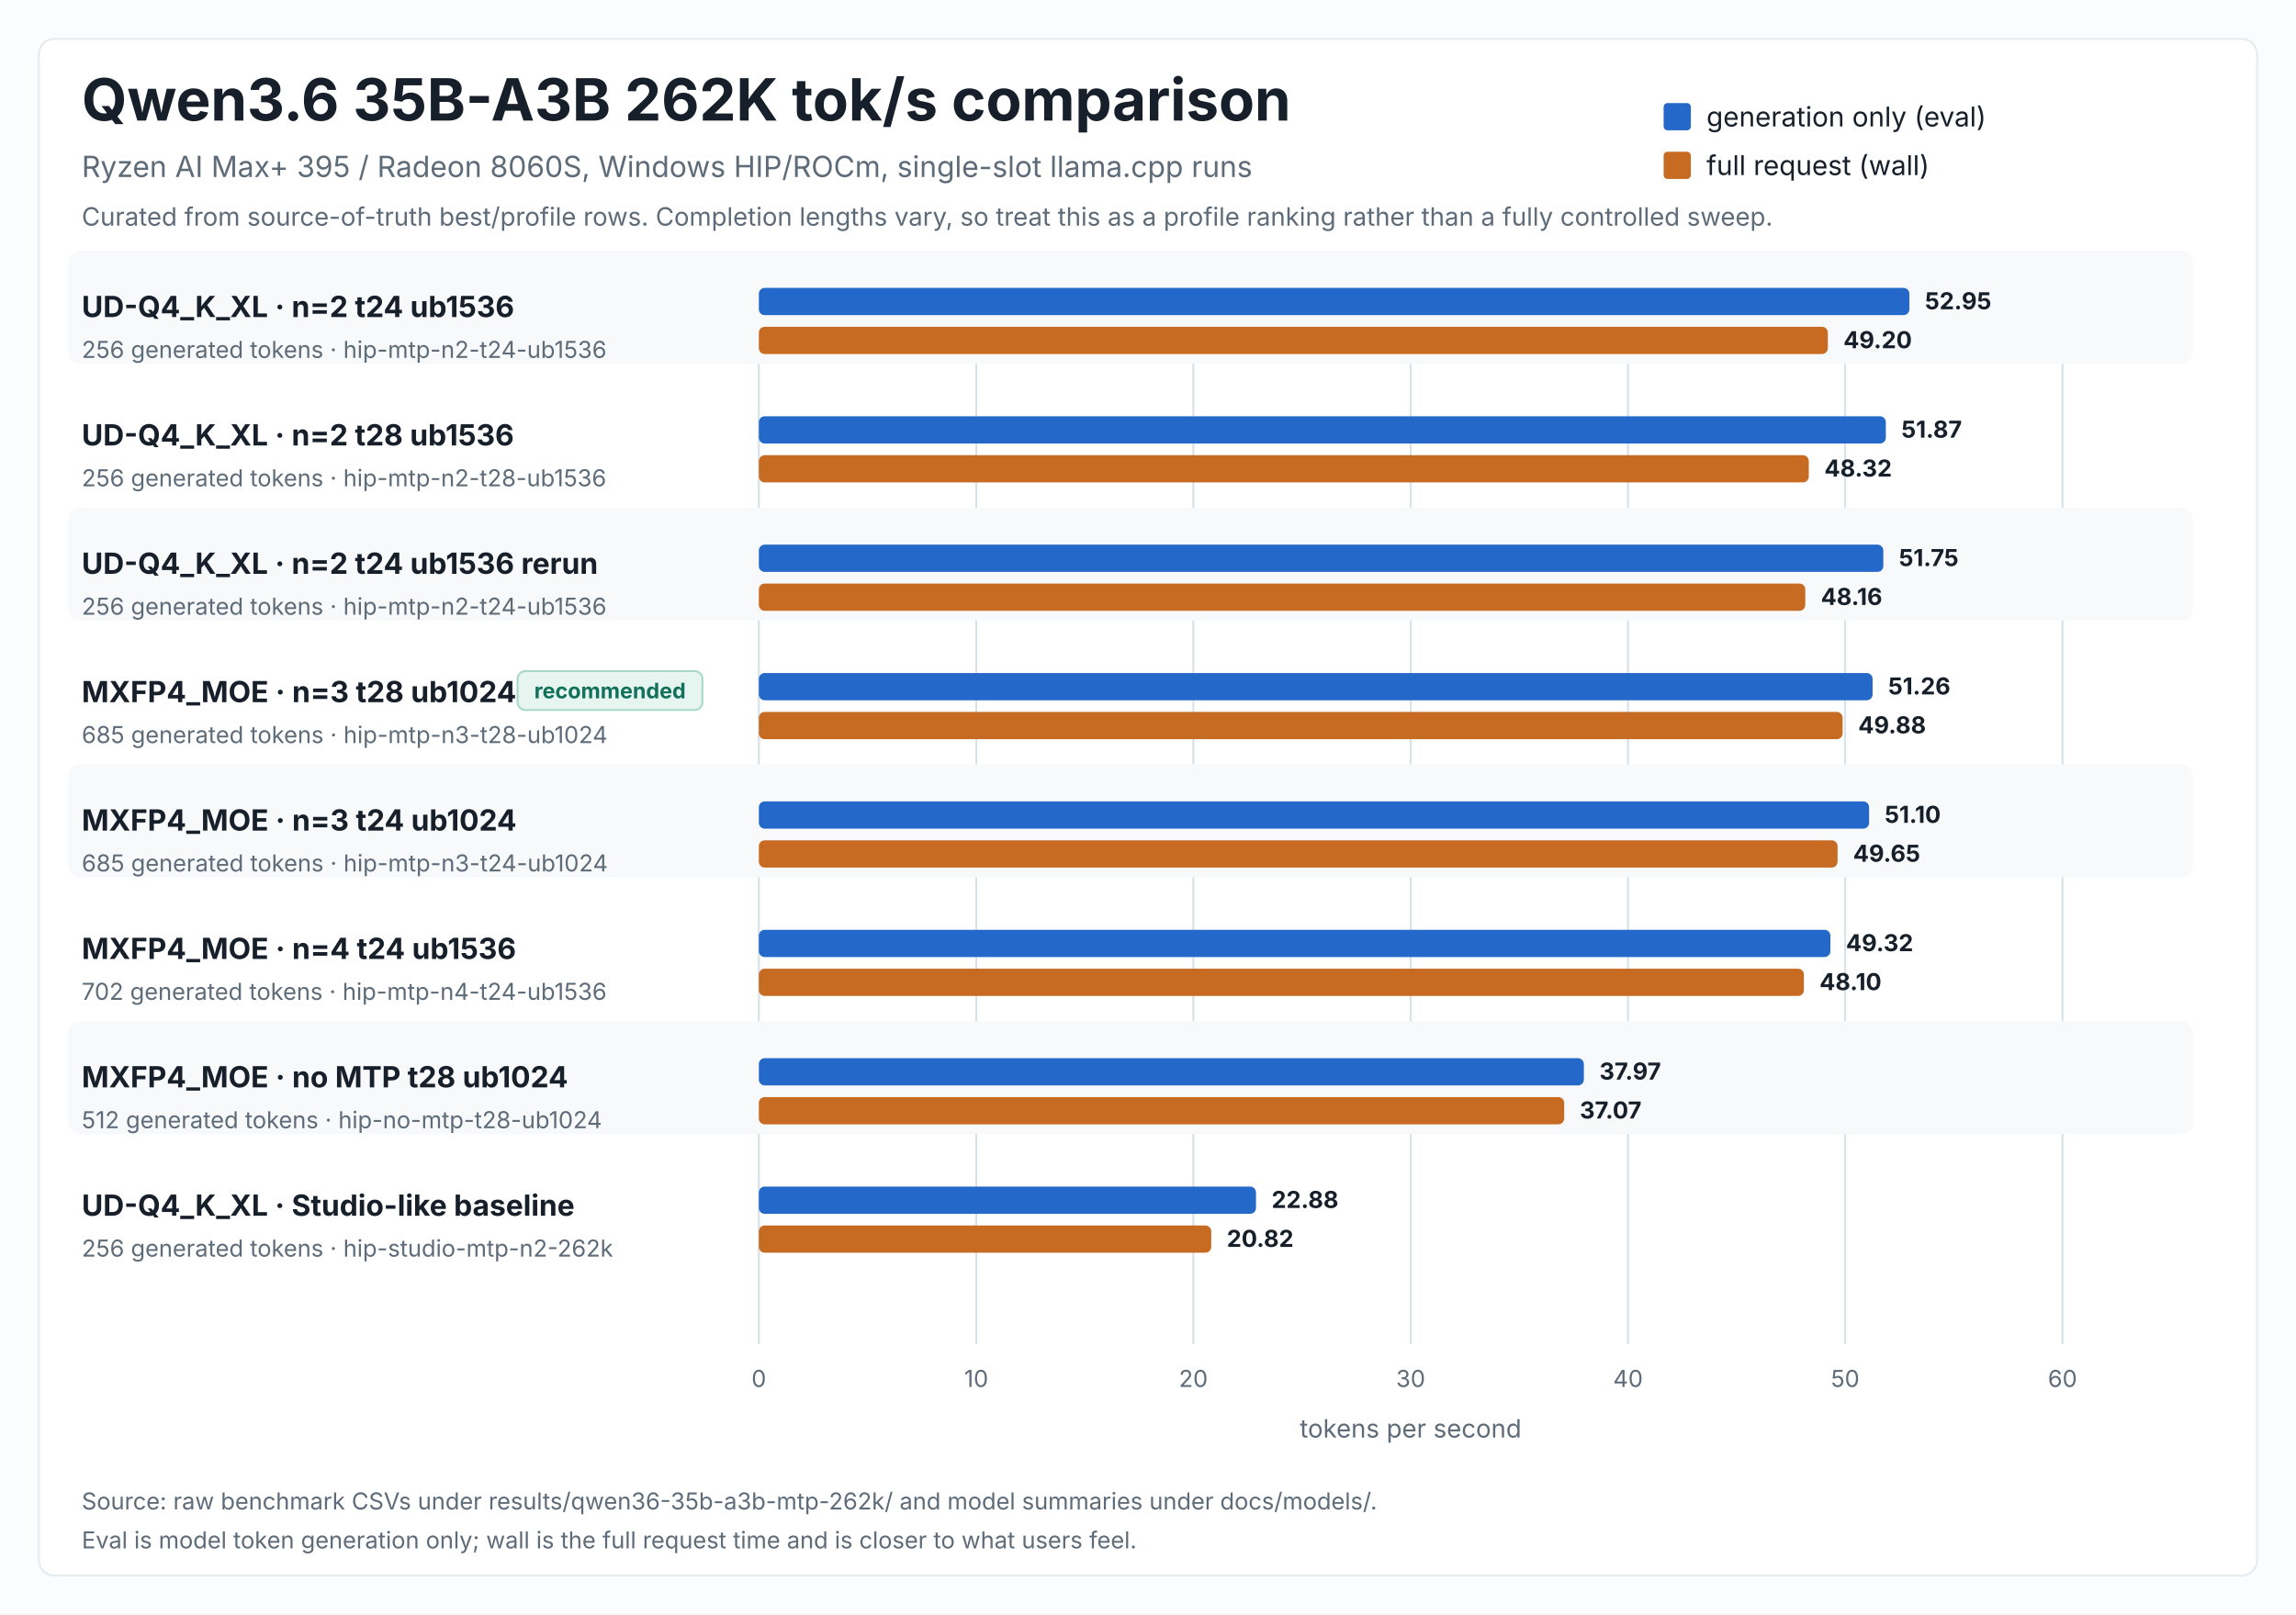
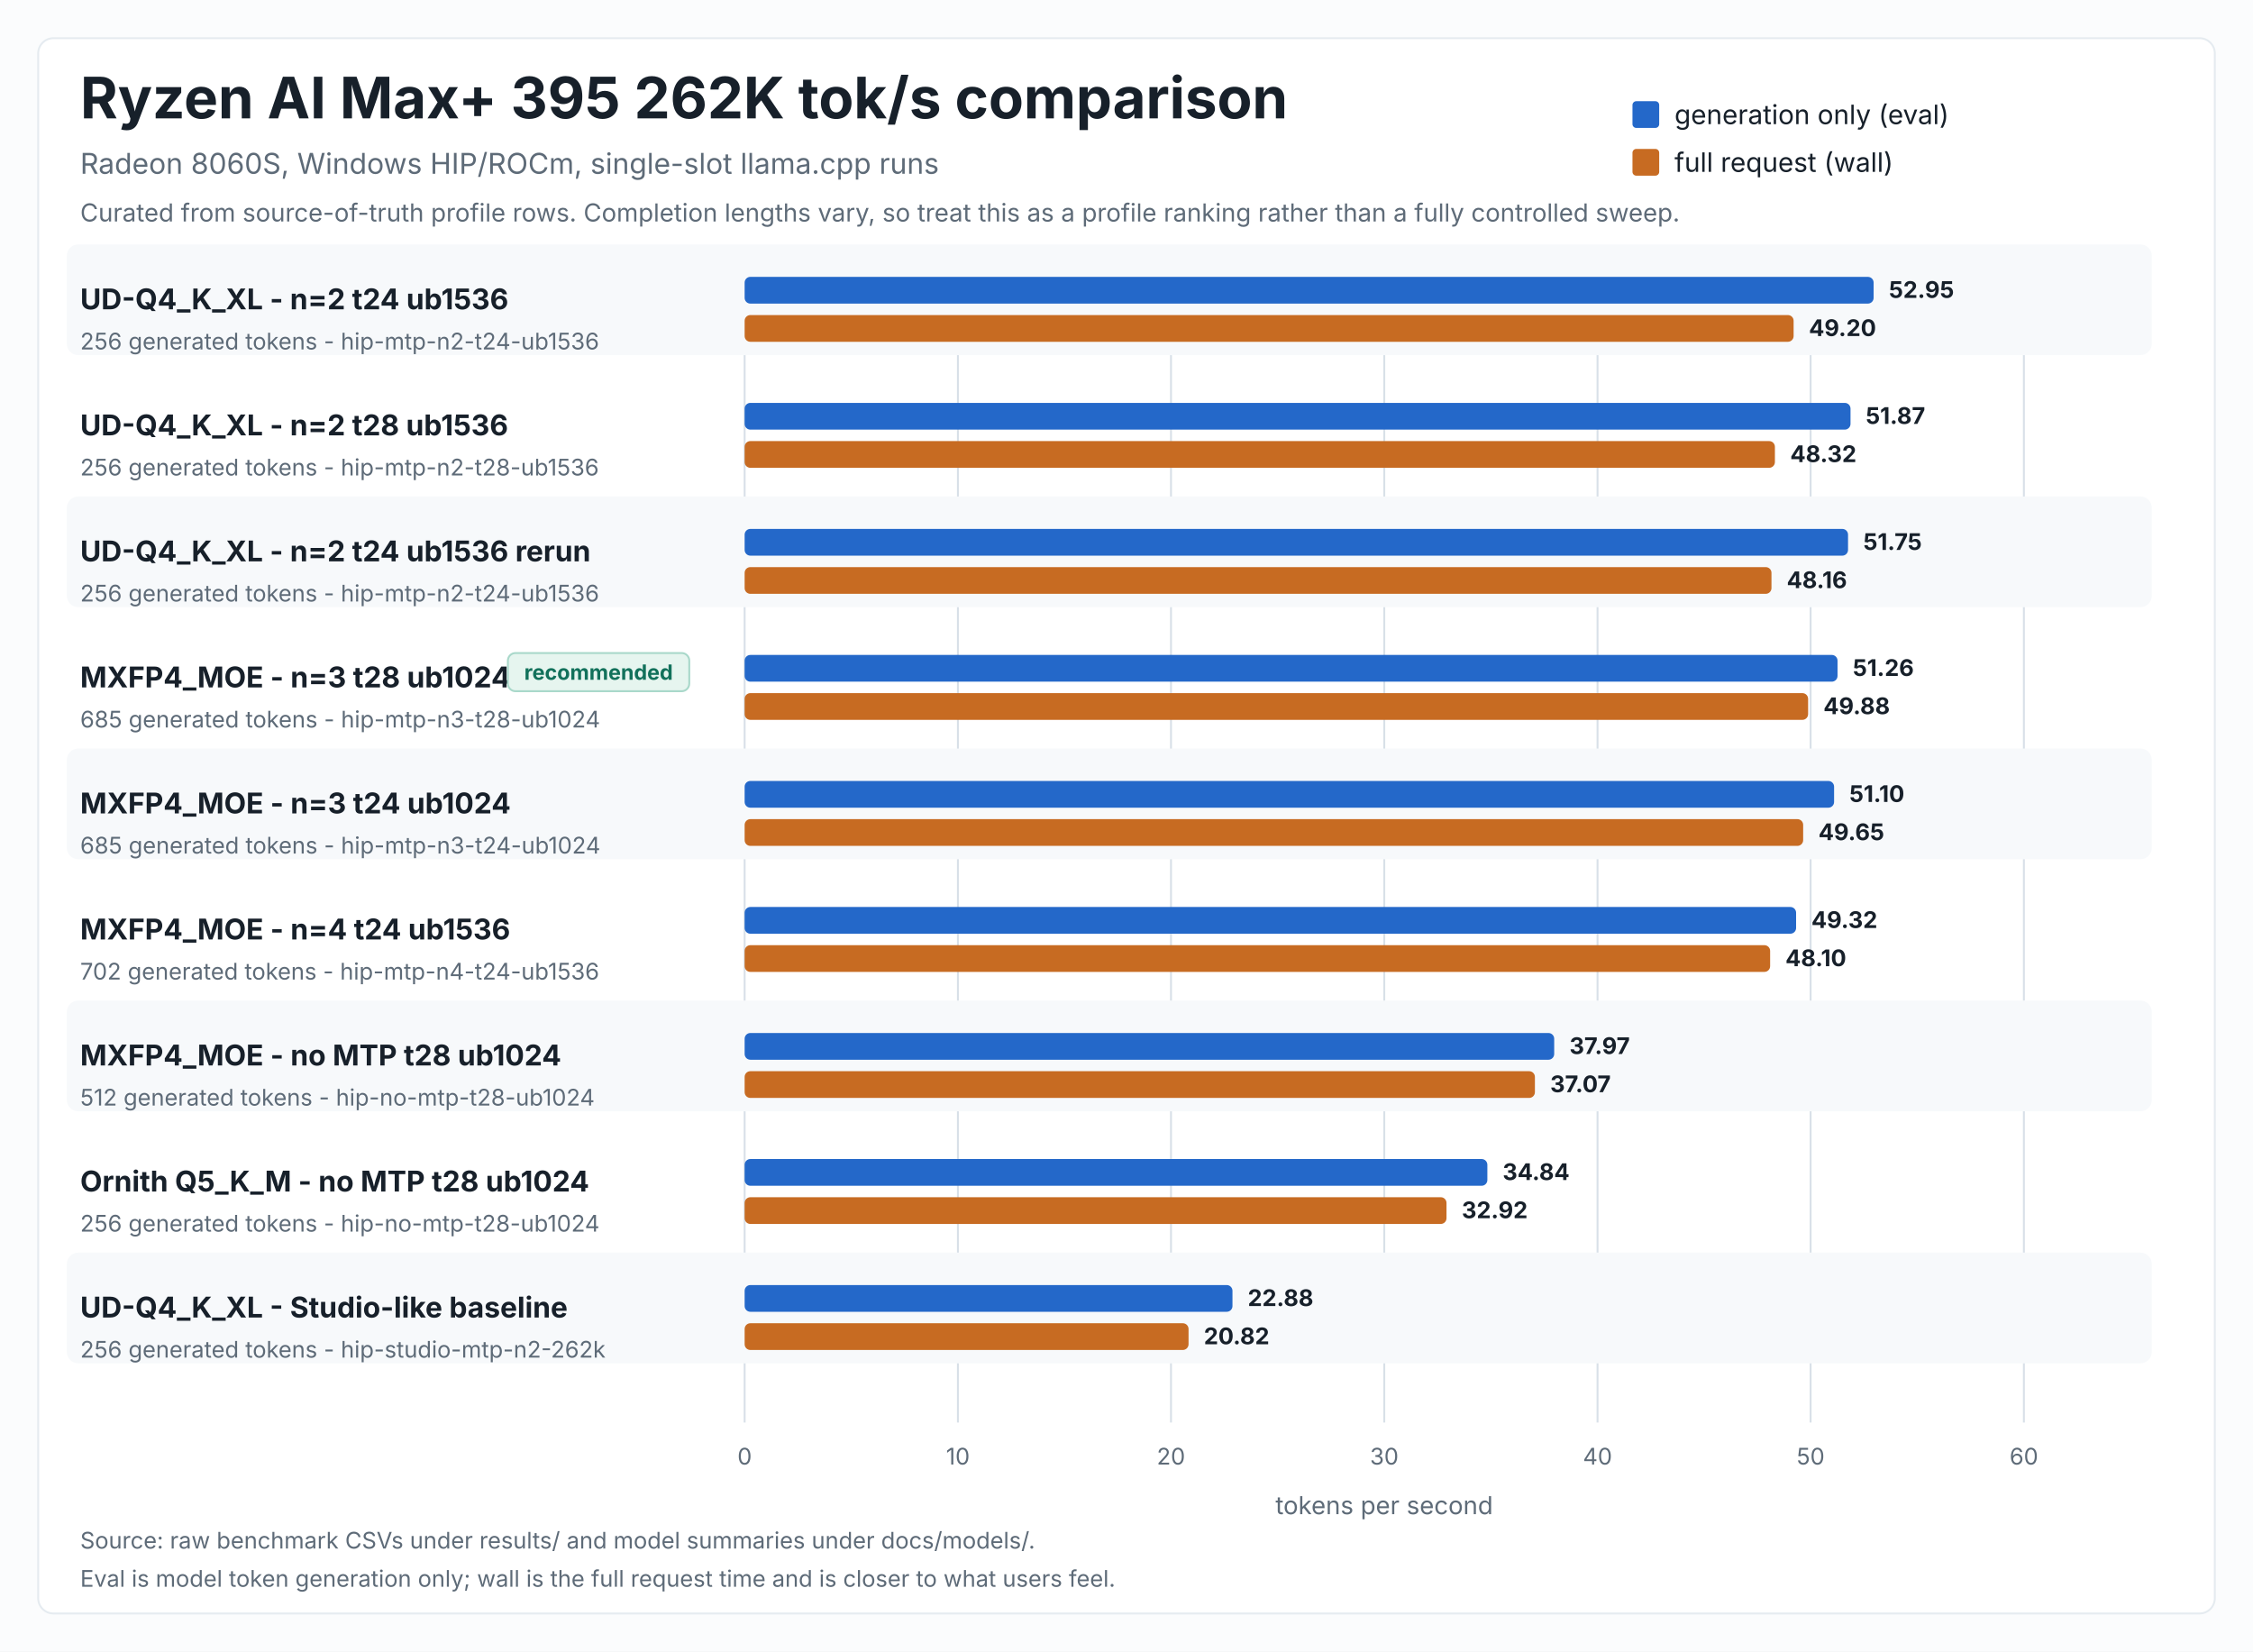
- <svg xmlns="http://www.w3.org/2000/svg" width="1180" height="830" viewBox="0 0 1180 830" role="img" aria-labelledby="title desc">
-   <rect width="1180" height="830" fill="#fbfcfd" />
-   <rect x="20" y="20" width="1140" height="790" rx="8" fill="#ffffff" stroke="#e5ebf0" />
-   <text x="42" y="62" font-family="Inter, Segoe UI, Arial, sans-serif" font-size="30" font-weight="700" fill="#17202a">Qwen3.6 35B-A3B 262K tok/s comparison</text>
-   <text x="42" y="91" font-family="Inter, Segoe UI, Arial, sans-serif" font-size="15" fill="#5e6b78">Ryzen AI Max+ 395 / Radeon 8060S, Windows HIP/ROCm, single-slot llama.cpp runs</text>
-   <text x="42" y="116" font-family="Inter, Segoe UI, Arial, sans-serif" font-size="13" fill="#5e6b78">Curated from source-of-truth best/profile rows. Completion lengths vary, so treat this as a profile ranking rather than a fully controlled sweep.</text>
+ <svg xmlns="http://www.w3.org/2000/svg" width="1180" height="865" viewBox="0 0 1180 865" role="img" aria-labelledby="title desc">
+   <rect width="1180" height="865" fill="#fbfcfd" />
+   <rect x="20" y="20" width="1140" height="825" rx="8" fill="#ffffff" stroke="#e5ebf0" />
+   <text x="42" y="62" font-family="Inter, Segoe UI, Arial, sans-serif" font-size="30" font-weight="700" fill="#17202a">Ryzen AI Max+ 395 262K tok/s comparison</text>
+   <text x="42" y="91" font-family="Inter, Segoe UI, Arial, sans-serif" font-size="15" fill="#5e6b78">Radeon 8060S, Windows HIP/ROCm, single-slot llama.cpp runs</text>
+   <text x="42" y="116" font-family="Inter, Segoe UI, Arial, sans-serif" font-size="13" fill="#5e6b78">Curated from source-of-truth profile rows. Completion lengths vary, so treat this as a profile ranking rather than a fully controlled sweep.</text>
  <rect x="855" y="53" width="14" height="14" rx="2" fill="#2468c9" />
  <text x="877" y="65" font-family="Inter, Segoe UI, Arial, sans-serif" font-size="14" fill="#17202a">generation only (eval)</text>
  <rect x="855" y="78" width="14" height="14" rx="2" fill="#c76b22" />
  <text x="877" y="90" font-family="Inter, Segoe UI, Arial, sans-serif" font-size="14" fill="#17202a">full request (wall)</text>
-   <line x1="390.0" y1="137" x2="390.0" y2="691" stroke="#d8e0e8" stroke-width="1" />
-   <text x="390.0" y="713" text-anchor="middle" font-family="Inter, Segoe UI, Arial, sans-serif" font-size="12" fill="#5e6b78">0</text>
-   <line x1="501.7" y1="137" x2="501.7" y2="691" stroke="#d8e0e8" stroke-width="1" />
-   <text x="501.7" y="713" text-anchor="middle" font-family="Inter, Segoe UI, Arial, sans-serif" font-size="12" fill="#5e6b78">10</text>
-   <line x1="613.3" y1="137" x2="613.3" y2="691" stroke="#d8e0e8" stroke-width="1" />
-   <text x="613.3" y="713" text-anchor="middle" font-family="Inter, Segoe UI, Arial, sans-serif" font-size="12" fill="#5e6b78">20</text>
-   <line x1="725.0" y1="137" x2="725.0" y2="691" stroke="#d8e0e8" stroke-width="1" />
-   <text x="725.0" y="713" text-anchor="middle" font-family="Inter, Segoe UI, Arial, sans-serif" font-size="12" fill="#5e6b78">30</text>
-   <line x1="836.7" y1="137" x2="836.7" y2="691" stroke="#d8e0e8" stroke-width="1" />
-   <text x="836.7" y="713" text-anchor="middle" font-family="Inter, Segoe UI, Arial, sans-serif" font-size="12" fill="#5e6b78">40</text>
-   <line x1="948.3" y1="137" x2="948.3" y2="691" stroke="#d8e0e8" stroke-width="1" />
-   <text x="948.3" y="713" text-anchor="middle" font-family="Inter, Segoe UI, Arial, sans-serif" font-size="12" fill="#5e6b78">50</text>
-   <line x1="1060.0" y1="137" x2="1060.0" y2="691" stroke="#d8e0e8" stroke-width="1" />
-   <text x="1060.0" y="713" text-anchor="middle" font-family="Inter, Segoe UI, Arial, sans-serif" font-size="12" fill="#5e6b78">60</text>
-   <text x="725.0" y="739" text-anchor="middle" font-family="Inter, Segoe UI, Arial, sans-serif" font-size="13" fill="#5e6b78">tokens per second</text>
-   <rect x="35" y="129" width="1092" height="58" rx="6" fill="#f7f9fb" />
-   <text x="42" y="163" font-family="Inter, Segoe UI, Arial, sans-serif" font-size="15" font-weight="650" fill="#17202a">UD-Q4_K_XL · n=2 t24 ub1536</text>
-   <text x="42" y="184" font-family="Inter, Segoe UI, Arial, sans-serif" font-size="12" fill="#5e6b78">256 generated tokens · hip-mtp-n2-t24-ub1536</text>
-   <rect x="390" y="148" width="591.3" height="14" rx="3" fill="#2468c9" />
-   <rect x="390" y="168" width="549.4" height="14" rx="3" fill="#c76b22" />
-   <text x="989.3" y="159" font-family="Inter, Segoe UI, Arial, sans-serif" font-size="12" font-weight="650" fill="#17202a">52.95</text>
-   <text x="947.4" y="179" font-family="Inter, Segoe UI, Arial, sans-serif" font-size="12" font-weight="650" fill="#17202a">49.20</text>
-   <text x="42" y="229" font-family="Inter, Segoe UI, Arial, sans-serif" font-size="15" font-weight="650" fill="#17202a">UD-Q4_K_XL · n=2 t28 ub1536</text>
-   <text x="42" y="250" font-family="Inter, Segoe UI, Arial, sans-serif" font-size="12" fill="#5e6b78">256 generated tokens · hip-mtp-n2-t28-ub1536</text>
-   <rect x="390" y="214" width="579.2" height="14" rx="3" fill="#2468c9" />
-   <rect x="390" y="234" width="539.6" height="14" rx="3" fill="#c76b22" />
-   <text x="977.2" y="225" font-family="Inter, Segoe UI, Arial, sans-serif" font-size="12" font-weight="650" fill="#17202a">51.87</text>
-   <text x="937.6" y="245" font-family="Inter, Segoe UI, Arial, sans-serif" font-size="12" font-weight="650" fill="#17202a">48.32</text>
-   <rect x="35" y="261" width="1092" height="58" rx="6" fill="#f7f9fb" />
-   <text x="42" y="295" font-family="Inter, Segoe UI, Arial, sans-serif" font-size="15" font-weight="650" fill="#17202a">UD-Q4_K_XL · n=2 t24 ub1536 rerun</text>
-   <text x="42" y="316" font-family="Inter, Segoe UI, Arial, sans-serif" font-size="12" fill="#5e6b78">256 generated tokens · hip-mtp-n2-t24-ub1536</text>
-   <rect x="390" y="280" width="577.9" height="14" rx="3" fill="#2468c9" />
-   <rect x="390" y="300" width="537.8" height="14" rx="3" fill="#c76b22" />
-   <text x="975.9" y="291" font-family="Inter, Segoe UI, Arial, sans-serif" font-size="12" font-weight="650" fill="#17202a">51.75</text>
-   <text x="935.8" y="311" font-family="Inter, Segoe UI, Arial, sans-serif" font-size="12" font-weight="650" fill="#17202a">48.16</text>
-   <text x="42" y="361" font-family="Inter, Segoe UI, Arial, sans-serif" font-size="15" font-weight="650" fill="#17202a">MXFP4_MOE · n=3 t28 ub1024</text>
-   <text x="42" y="382" font-family="Inter, Segoe UI, Arial, sans-serif" font-size="12" fill="#5e6b78">685 generated tokens · hip-mtp-n3-t28-ub1024</text>
-   <rect x="266" y="345" width="95" height="20" rx="4" fill="#e6f5ef" stroke="#a9d8ca" />
-   <text x="313.5" y="359" text-anchor="middle" font-family="Inter, Segoe UI, Arial, sans-serif" font-size="11" font-weight="650" fill="#12715b">recommended</text>
-   <rect x="390" y="346" width="572.4" height="14" rx="3" fill="#2468c9" />
-   <rect x="390" y="366" width="557.0" height="14" rx="3" fill="#c76b22" />
-   <text x="970.4" y="357" font-family="Inter, Segoe UI, Arial, sans-serif" font-size="12" font-weight="650" fill="#17202a">51.26</text>
-   <text x="955.0" y="377" font-family="Inter, Segoe UI, Arial, sans-serif" font-size="12" font-weight="650" fill="#17202a">49.88</text>
-   <rect x="35" y="393" width="1092" height="58" rx="6" fill="#f7f9fb" />
-   <text x="42" y="427" font-family="Inter, Segoe UI, Arial, sans-serif" font-size="15" font-weight="650" fill="#17202a">MXFP4_MOE · n=3 t24 ub1024</text>
-   <text x="42" y="448" font-family="Inter, Segoe UI, Arial, sans-serif" font-size="12" fill="#5e6b78">685 generated tokens · hip-mtp-n3-t24-ub1024</text>
-   <rect x="390" y="412" width="570.6" height="14" rx="3" fill="#2468c9" />
-   <rect x="390" y="432" width="554.4" height="14" rx="3" fill="#c76b22" />
-   <text x="968.6" y="423" font-family="Inter, Segoe UI, Arial, sans-serif" font-size="12" font-weight="650" fill="#17202a">51.10</text>
-   <text x="952.4" y="443" font-family="Inter, Segoe UI, Arial, sans-serif" font-size="12" font-weight="650" fill="#17202a">49.65</text>
-   <text x="42" y="493" font-family="Inter, Segoe UI, Arial, sans-serif" font-size="15" font-weight="650" fill="#17202a">MXFP4_MOE · n=4 t24 ub1536</text>
-   <text x="42" y="514" font-family="Inter, Segoe UI, Arial, sans-serif" font-size="12" fill="#5e6b78">702 generated tokens · hip-mtp-n4-t24-ub1536</text>
-   <rect x="390" y="478" width="550.7" height="14" rx="3" fill="#2468c9" />
-   <rect x="390" y="498" width="537.1" height="14" rx="3" fill="#c76b22" />
-   <text x="948.7" y="489" font-family="Inter, Segoe UI, Arial, sans-serif" font-size="12" font-weight="650" fill="#17202a">49.32</text>
-   <text x="935.1" y="509" font-family="Inter, Segoe UI, Arial, sans-serif" font-size="12" font-weight="650" fill="#17202a">48.10</text>
-   <rect x="35" y="525" width="1092" height="58" rx="6" fill="#f7f9fb" />
-   <text x="42" y="559" font-family="Inter, Segoe UI, Arial, sans-serif" font-size="15" font-weight="650" fill="#17202a">MXFP4_MOE · no MTP t28 ub1024</text>
-   <text x="42" y="580" font-family="Inter, Segoe UI, Arial, sans-serif" font-size="12" fill="#5e6b78">512 generated tokens · hip-no-mtp-t28-ub1024</text>
-   <rect x="390" y="544" width="424.0" height="14" rx="3" fill="#2468c9" />
-   <rect x="390" y="564" width="413.9" height="14" rx="3" fill="#c76b22" />
-   <text x="822.0" y="555" font-family="Inter, Segoe UI, Arial, sans-serif" font-size="12" font-weight="650" fill="#17202a">37.97</text>
-   <text x="811.9" y="575" font-family="Inter, Segoe UI, Arial, sans-serif" font-size="12" font-weight="650" fill="#17202a">37.07</text>
-   <text x="42" y="625" font-family="Inter, Segoe UI, Arial, sans-serif" font-size="15" font-weight="650" fill="#17202a">UD-Q4_K_XL · Studio-like baseline</text>
-   <text x="42" y="646" font-family="Inter, Segoe UI, Arial, sans-serif" font-size="12" fill="#5e6b78">256 generated tokens · hip-studio-mtp-n2-262k</text>
-   <rect x="390" y="610" width="255.5" height="14" rx="3" fill="#2468c9" />
-   <rect x="390" y="630" width="232.5" height="14" rx="3" fill="#c76b22" />
-   <text x="653.5" y="621" font-family="Inter, Segoe UI, Arial, sans-serif" font-size="12" font-weight="650" fill="#17202a">22.88</text>
-   <text x="630.5" y="641" font-family="Inter, Segoe UI, Arial, sans-serif" font-size="12" font-weight="650" fill="#17202a">20.82</text>
-   <text x="42" y="776" font-family="Inter, Segoe UI, Arial, sans-serif" font-size="12" fill="#5e6b78">Source: raw benchmark CSVs under results/qwen36-35b-a3b-mtp-262k/ and model summaries under docs/models/.</text>
-   <text x="42" y="796" font-family="Inter, Segoe UI, Arial, sans-serif" font-size="12" fill="#5e6b78">Eval is model token generation only; wall is the full request time and is closer to what users feel.</text>
+   <line x1="390.0" y1="136" x2="390.0" y2="745" stroke="#d8e0e8" stroke-width="1" />
+   <text x="390.0" y="767" text-anchor="middle" font-family="Inter, Segoe UI, Arial, sans-serif" font-size="12" fill="#5e6b78">0</text>
+   <line x1="501.7" y1="136" x2="501.7" y2="745" stroke="#d8e0e8" stroke-width="1" />
+   <text x="501.7" y="767" text-anchor="middle" font-family="Inter, Segoe UI, Arial, sans-serif" font-size="12" fill="#5e6b78">10</text>
+   <line x1="613.3" y1="136" x2="613.3" y2="745" stroke="#d8e0e8" stroke-width="1" />
+   <text x="613.3" y="767" text-anchor="middle" font-family="Inter, Segoe UI, Arial, sans-serif" font-size="12" fill="#5e6b78">20</text>
+   <line x1="725.0" y1="136" x2="725.0" y2="745" stroke="#d8e0e8" stroke-width="1" />
+   <text x="725.0" y="767" text-anchor="middle" font-family="Inter, Segoe UI, Arial, sans-serif" font-size="12" fill="#5e6b78">30</text>
+   <line x1="836.7" y1="136" x2="836.7" y2="745" stroke="#d8e0e8" stroke-width="1" />
+   <text x="836.7" y="767" text-anchor="middle" font-family="Inter, Segoe UI, Arial, sans-serif" font-size="12" fill="#5e6b78">40</text>
+   <line x1="948.3" y1="136" x2="948.3" y2="745" stroke="#d8e0e8" stroke-width="1" />
+   <text x="948.3" y="767" text-anchor="middle" font-family="Inter, Segoe UI, Arial, sans-serif" font-size="12" fill="#5e6b78">50</text>
+   <line x1="1060.0" y1="136" x2="1060.0" y2="745" stroke="#d8e0e8" stroke-width="1" />
+   <text x="1060.0" y="767" text-anchor="middle" font-family="Inter, Segoe UI, Arial, sans-serif" font-size="12" fill="#5e6b78">60</text>
+   <text x="725.0" y="793" text-anchor="middle" font-family="Inter, Segoe UI, Arial, sans-serif" font-size="13" fill="#5e6b78">tokens per second</text>
+   <rect x="35" y="128" width="1092" height="58" rx="6" fill="#f7f9fb" />
+   <text x="42" y="162" font-family="Inter, Segoe UI, Arial, sans-serif" font-size="15" font-weight="650" fill="#17202a">UD-Q4_K_XL - n=2 t24 ub1536</text>
+   <text x="42" y="183" font-family="Inter, Segoe UI, Arial, sans-serif" font-size="12" fill="#5e6b78">256 generated tokens - hip-mtp-n2-t24-ub1536</text>
+   <rect x="390" y="145" width="591.3" height="14" rx="3" fill="#2468c9" />
+   <rect x="390" y="165" width="549.4" height="14" rx="3" fill="#c76b22" />
+   <text x="989.3" y="156" font-family="Inter, Segoe UI, Arial, sans-serif" font-size="12" font-weight="650" fill="#17202a">52.95</text>
+   <text x="947.4" y="176" font-family="Inter, Segoe UI, Arial, sans-serif" font-size="12" font-weight="650" fill="#17202a">49.20</text>
+   <text x="42" y="228" font-family="Inter, Segoe UI, Arial, sans-serif" font-size="15" font-weight="650" fill="#17202a">UD-Q4_K_XL - n=2 t28 ub1536</text>
+   <text x="42" y="249" font-family="Inter, Segoe UI, Arial, sans-serif" font-size="12" fill="#5e6b78">256 generated tokens - hip-mtp-n2-t28-ub1536</text>
+   <rect x="390" y="211" width="579.2" height="14" rx="3" fill="#2468c9" />
+   <rect x="390" y="231" width="539.6" height="14" rx="3" fill="#c76b22" />
+   <text x="977.2" y="222" font-family="Inter, Segoe UI, Arial, sans-serif" font-size="12" font-weight="650" fill="#17202a">51.87</text>
+   <text x="937.6" y="242" font-family="Inter, Segoe UI, Arial, sans-serif" font-size="12" font-weight="650" fill="#17202a">48.32</text>
+   <rect x="35" y="260" width="1092" height="58" rx="6" fill="#f7f9fb" />
+   <text x="42" y="294" font-family="Inter, Segoe UI, Arial, sans-serif" font-size="15" font-weight="650" fill="#17202a">UD-Q4_K_XL - n=2 t24 ub1536 rerun</text>
+   <text x="42" y="315" font-family="Inter, Segoe UI, Arial, sans-serif" font-size="12" fill="#5e6b78">256 generated tokens - hip-mtp-n2-t24-ub1536</text>
+   <rect x="390" y="277" width="577.9" height="14" rx="3" fill="#2468c9" />
+   <rect x="390" y="297" width="537.8" height="14" rx="3" fill="#c76b22" />
+   <text x="975.9" y="288" font-family="Inter, Segoe UI, Arial, sans-serif" font-size="12" font-weight="650" fill="#17202a">51.75</text>
+   <text x="935.8" y="308" font-family="Inter, Segoe UI, Arial, sans-serif" font-size="12" font-weight="650" fill="#17202a">48.16</text>
+   <text x="42" y="360" font-family="Inter, Segoe UI, Arial, sans-serif" font-size="15" font-weight="650" fill="#17202a">MXFP4_MOE - n=3 t28 ub1024</text>
+   <text x="42" y="381" font-family="Inter, Segoe UI, Arial, sans-serif" font-size="12" fill="#5e6b78">685 generated tokens - hip-mtp-n3-t28-ub1024</text>
+   <rect x="266" y="342" width="95" height="20" rx="4" fill="#e6f5ef" stroke="#a9d8ca" />
+   <text x="313.5" y="356" text-anchor="middle" font-family="Inter, Segoe UI, Arial, sans-serif" font-size="11" font-weight="650" fill="#12715b">recommended</text>
+   <rect x="390" y="343" width="572.4" height="14" rx="3" fill="#2468c9" />
+   <rect x="390" y="363" width="557.0" height="14" rx="3" fill="#c76b22" />
+   <text x="970.4" y="354" font-family="Inter, Segoe UI, Arial, sans-serif" font-size="12" font-weight="650" fill="#17202a">51.26</text>
+   <text x="955.0" y="374" font-family="Inter, Segoe UI, Arial, sans-serif" font-size="12" font-weight="650" fill="#17202a">49.88</text>
+   <rect x="35" y="392" width="1092" height="58" rx="6" fill="#f7f9fb" />
+   <text x="42" y="426" font-family="Inter, Segoe UI, Arial, sans-serif" font-size="15" font-weight="650" fill="#17202a">MXFP4_MOE - n=3 t24 ub1024</text>
+   <text x="42" y="447" font-family="Inter, Segoe UI, Arial, sans-serif" font-size="12" fill="#5e6b78">685 generated tokens - hip-mtp-n3-t24-ub1024</text>
+   <rect x="390" y="409" width="570.6" height="14" rx="3" fill="#2468c9" />
+   <rect x="390" y="429" width="554.4" height="14" rx="3" fill="#c76b22" />
+   <text x="968.6" y="420" font-family="Inter, Segoe UI, Arial, sans-serif" font-size="12" font-weight="650" fill="#17202a">51.10</text>
+   <text x="952.4" y="440" font-family="Inter, Segoe UI, Arial, sans-serif" font-size="12" font-weight="650" fill="#17202a">49.65</text>
+   <text x="42" y="492" font-family="Inter, Segoe UI, Arial, sans-serif" font-size="15" font-weight="650" fill="#17202a">MXFP4_MOE - n=4 t24 ub1536</text>
+   <text x="42" y="513" font-family="Inter, Segoe UI, Arial, sans-serif" font-size="12" fill="#5e6b78">702 generated tokens - hip-mtp-n4-t24-ub1536</text>
+   <rect x="390" y="475" width="550.7" height="14" rx="3" fill="#2468c9" />
+   <rect x="390" y="495" width="537.1" height="14" rx="3" fill="#c76b22" />
+   <text x="948.7" y="486" font-family="Inter, Segoe UI, Arial, sans-serif" font-size="12" font-weight="650" fill="#17202a">49.32</text>
+   <text x="935.1" y="506" font-family="Inter, Segoe UI, Arial, sans-serif" font-size="12" font-weight="650" fill="#17202a">48.10</text>
+   <rect x="35" y="524" width="1092" height="58" rx="6" fill="#f7f9fb" />
+   <text x="42" y="558" font-family="Inter, Segoe UI, Arial, sans-serif" font-size="15" font-weight="650" fill="#17202a">MXFP4_MOE - no MTP t28 ub1024</text>
+   <text x="42" y="579" font-family="Inter, Segoe UI, Arial, sans-serif" font-size="12" fill="#5e6b78">512 generated tokens - hip-no-mtp-t28-ub1024</text>
+   <rect x="390" y="541" width="424.0" height="14" rx="3" fill="#2468c9" />
+   <rect x="390" y="561" width="413.9" height="14" rx="3" fill="#c76b22" />
+   <text x="822.0" y="552" font-family="Inter, Segoe UI, Arial, sans-serif" font-size="12" font-weight="650" fill="#17202a">37.97</text>
+   <text x="811.9" y="572" font-family="Inter, Segoe UI, Arial, sans-serif" font-size="12" font-weight="650" fill="#17202a">37.07</text>
+   <text x="42" y="624" font-family="Inter, Segoe UI, Arial, sans-serif" font-size="15" font-weight="650" fill="#17202a">Ornith Q5_K_M - no MTP t28 ub1024</text>
+   <text x="42" y="645" font-family="Inter, Segoe UI, Arial, sans-serif" font-size="12" fill="#5e6b78">256 generated tokens - hip-no-mtp-t28-ub1024</text>
+   <rect x="390" y="607" width="389.0" height="14" rx="3" fill="#2468c9" />
+   <rect x="390" y="627" width="367.6" height="14" rx="3" fill="#c76b22" />
+   <text x="787.0" y="618" font-family="Inter, Segoe UI, Arial, sans-serif" font-size="12" font-weight="650" fill="#17202a">34.84</text>
+   <text x="765.6" y="638" font-family="Inter, Segoe UI, Arial, sans-serif" font-size="12" font-weight="650" fill="#17202a">32.92</text>
+   <rect x="35" y="656" width="1092" height="58" rx="6" fill="#f7f9fb" />
+   <text x="42" y="690" font-family="Inter, Segoe UI, Arial, sans-serif" font-size="15" font-weight="650" fill="#17202a">UD-Q4_K_XL - Studio-like baseline</text>
+   <text x="42" y="711" font-family="Inter, Segoe UI, Arial, sans-serif" font-size="12" fill="#5e6b78">256 generated tokens - hip-studio-mtp-n2-262k</text>
+   <rect x="390" y="673" width="255.5" height="14" rx="3" fill="#2468c9" />
+   <rect x="390" y="693" width="232.5" height="14" rx="3" fill="#c76b22" />
+   <text x="653.5" y="684" font-family="Inter, Segoe UI, Arial, sans-serif" font-size="12" font-weight="650" fill="#17202a">22.88</text>
+   <text x="630.5" y="704" font-family="Inter, Segoe UI, Arial, sans-serif" font-size="12" font-weight="650" fill="#17202a">20.82</text>
+   <text x="42" y="811" font-family="Inter, Segoe UI, Arial, sans-serif" font-size="12" fill="#5e6b78">Source: raw benchmark CSVs under results/ and model summaries under docs/models/.</text>
+   <text x="42" y="831" font-family="Inter, Segoe UI, Arial, sans-serif" font-size="12" fill="#5e6b78">Eval is model token generation only; wall is the full request time and is closer to what users feel.</text>
</svg>
